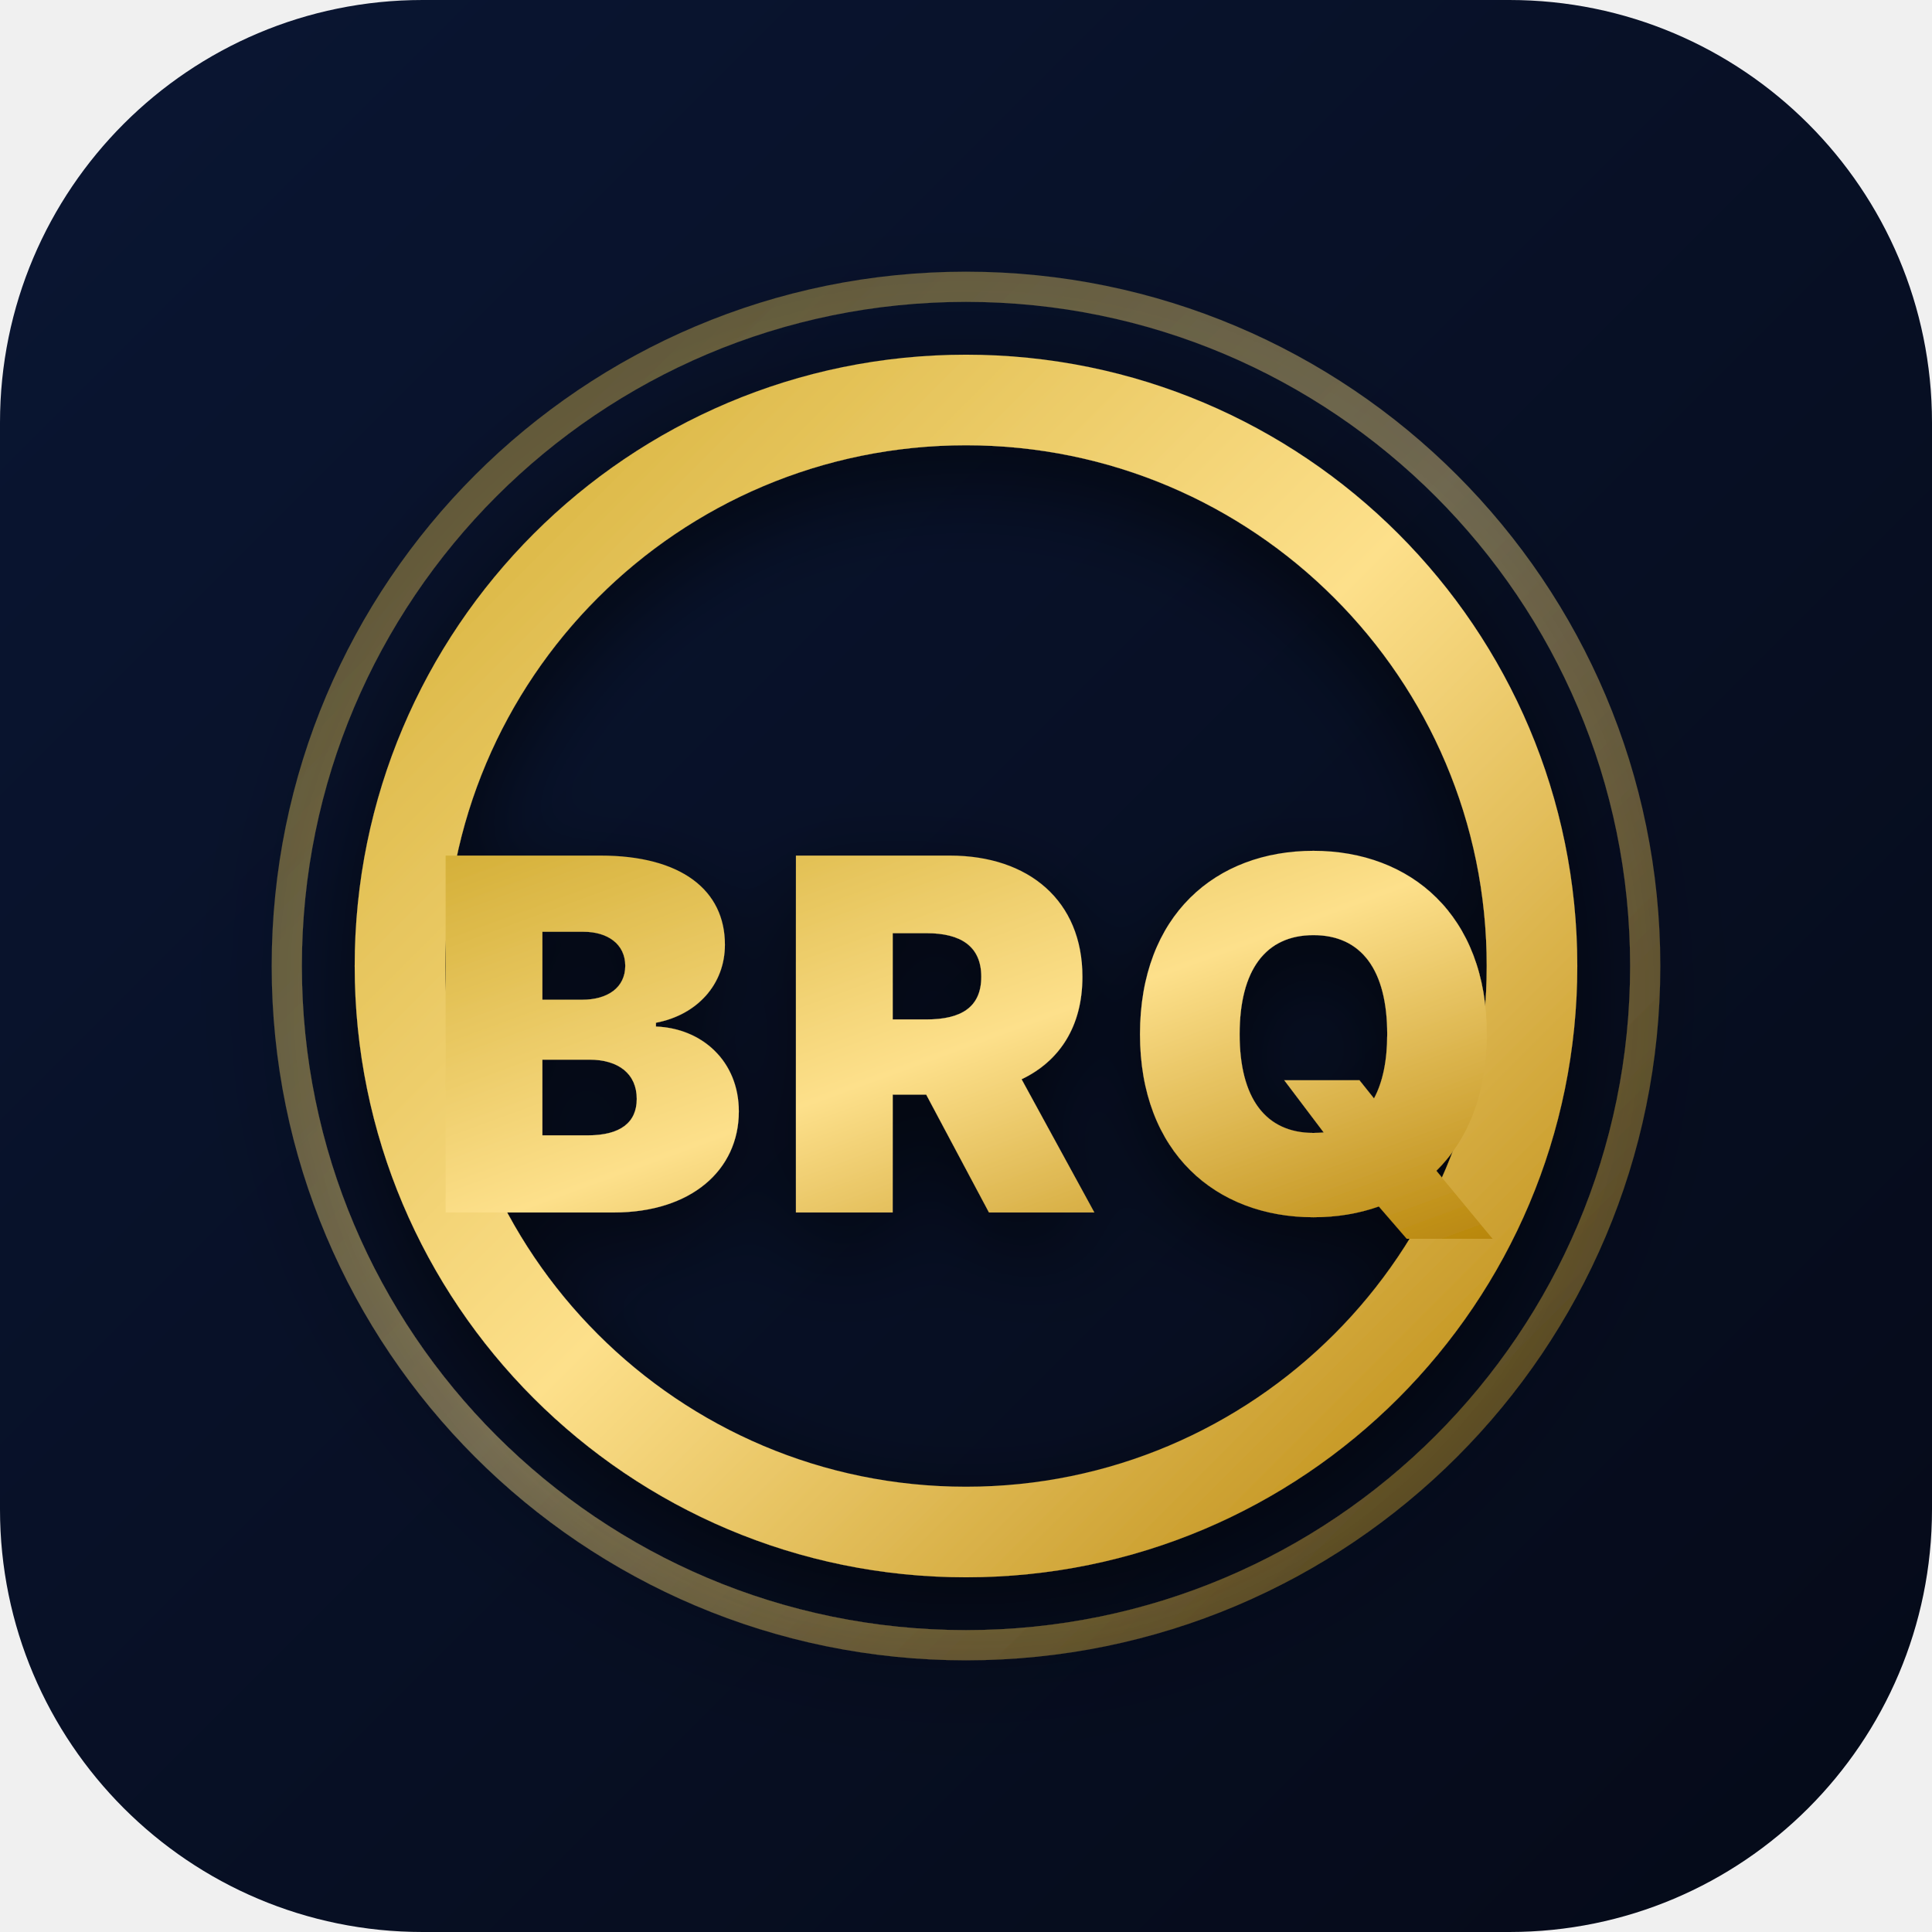
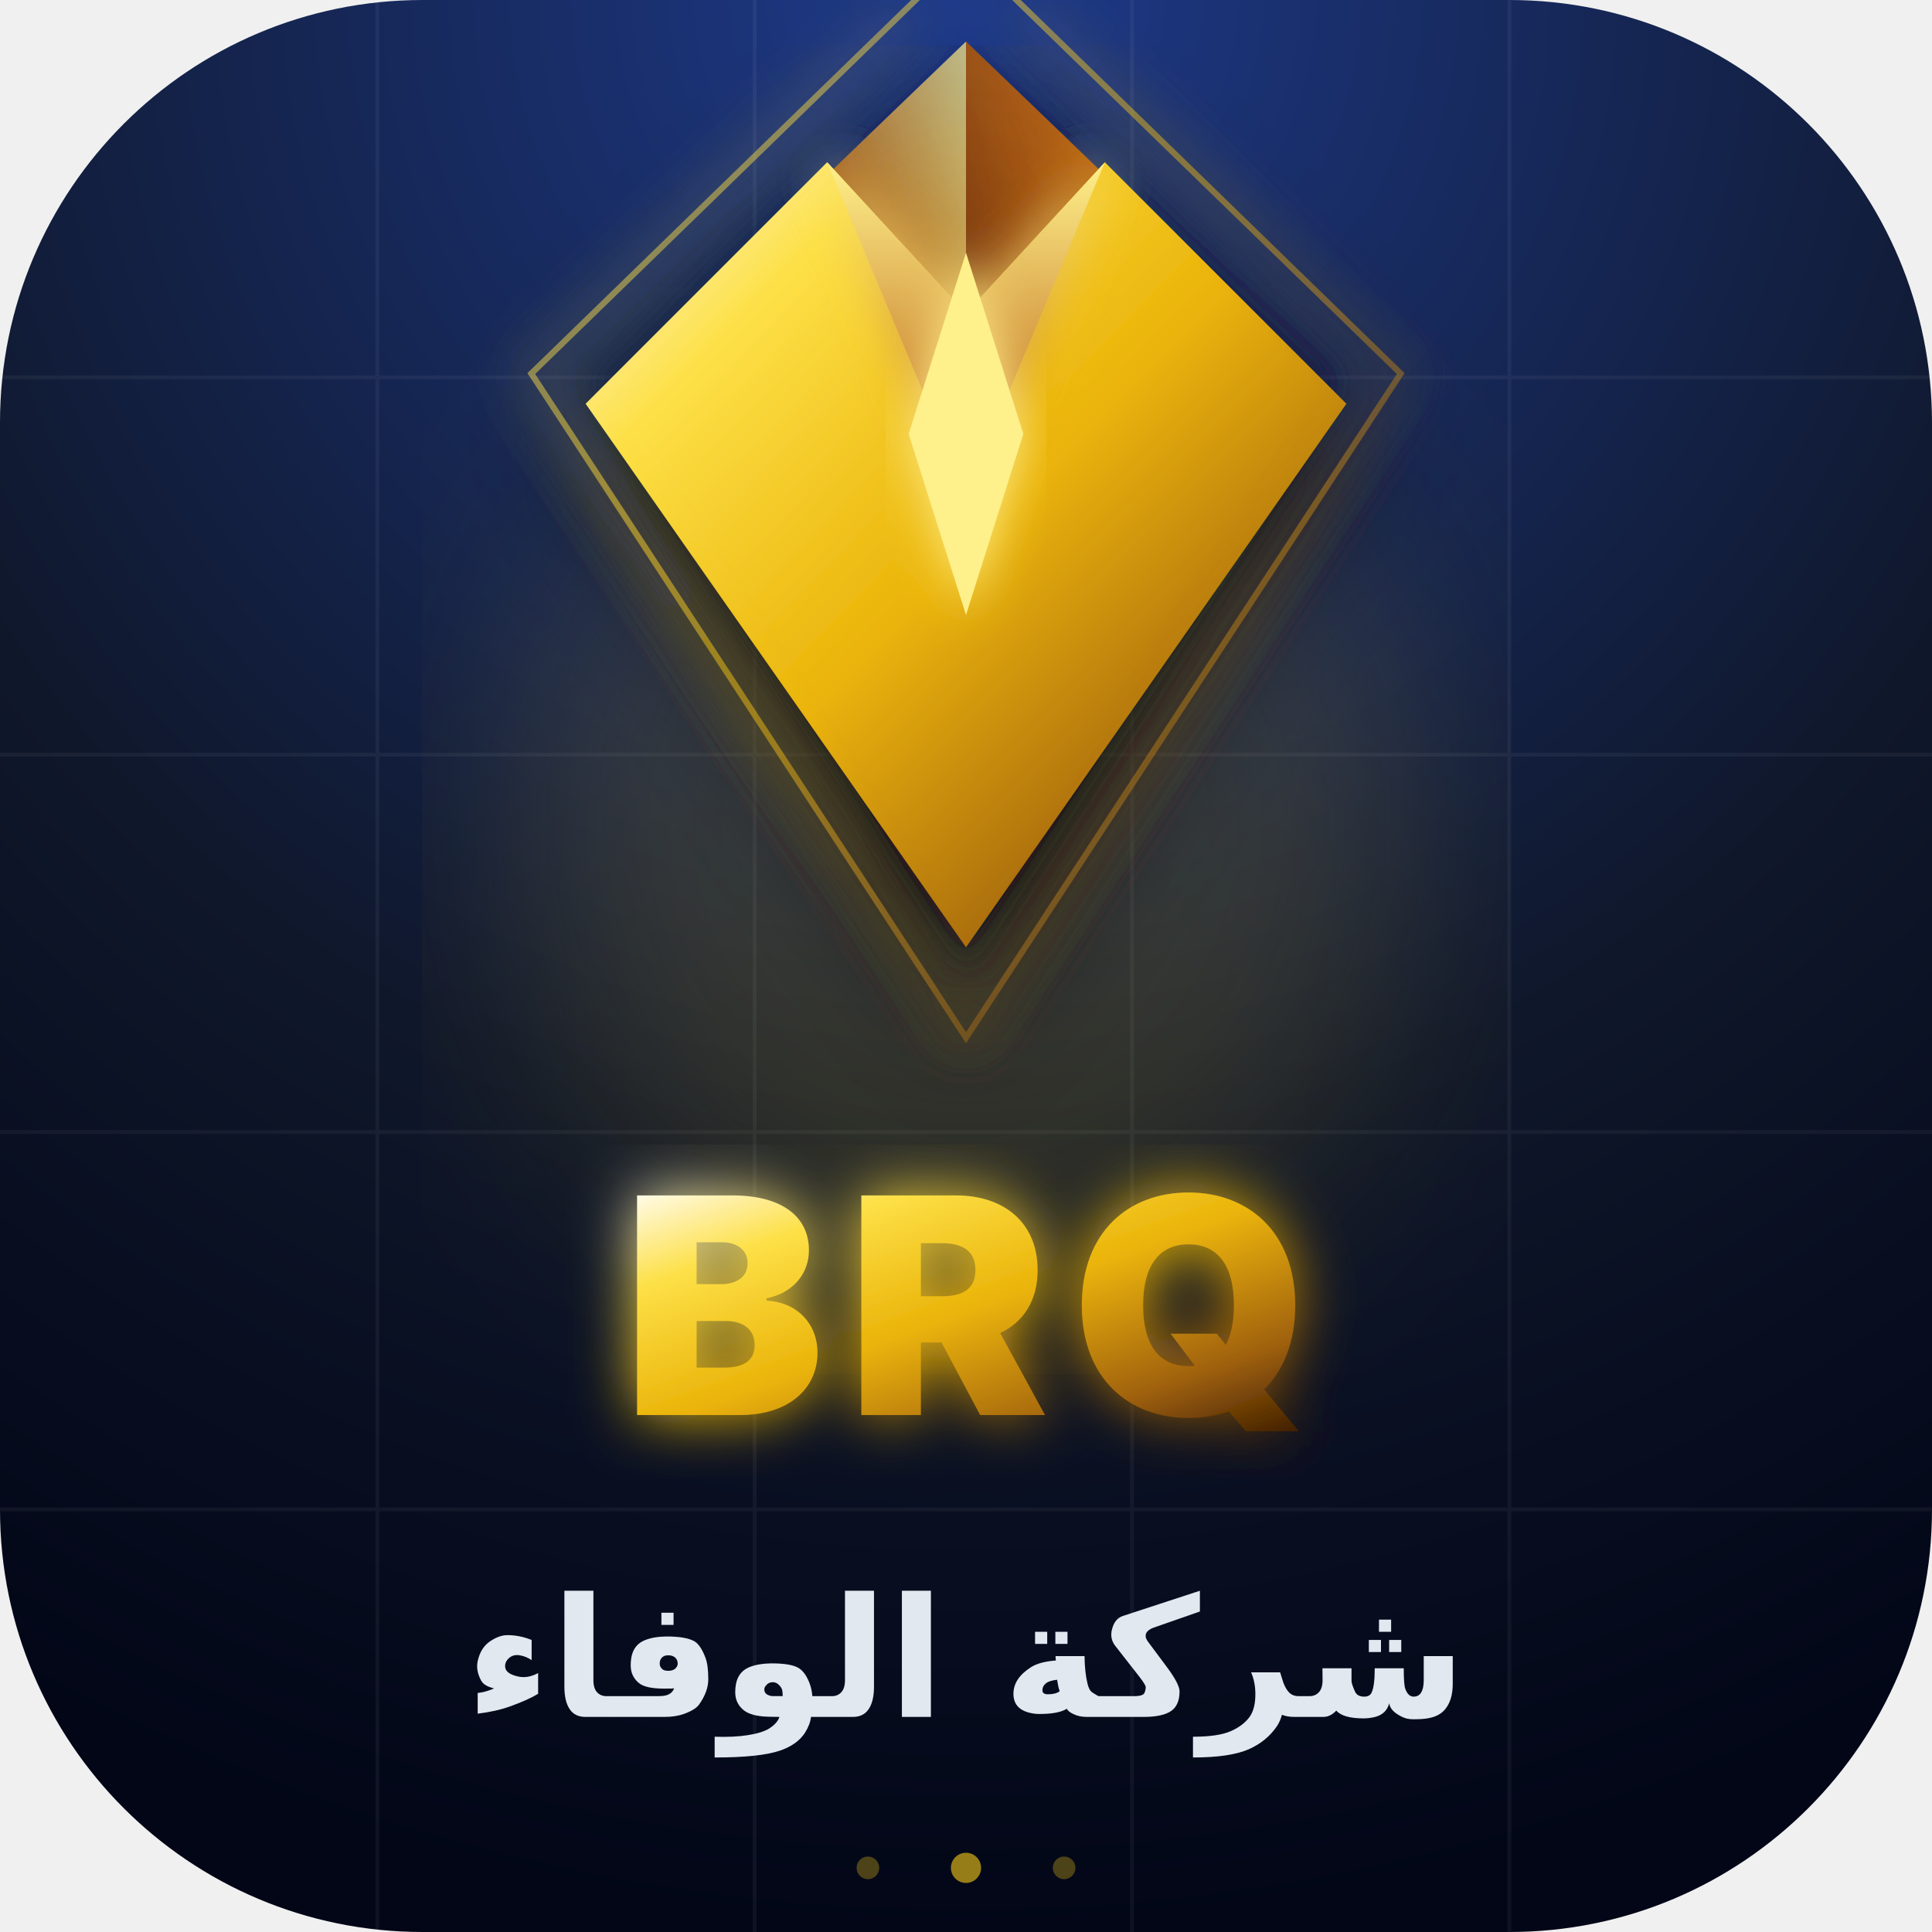
<svg xmlns="http://www.w3.org/2000/svg" viewBox="0 0 512 512">
  <defs>
-     <linearGradient id="bg" x1="0%" y1="0%" x2="100%" y2="100%">
-       <stop offset="0%" stop-color="#0A1633" />
-       <stop offset="100%" stop-color="#050a18" />
+     <radialGradient id="bg" cx="50%" cy="0%" r="100%">
+       <stop offset="0%" stop-color="#1e3a8a" />
+       <stop offset="60%" stop-color="#0f172a" />
+       <stop offset="100%" stop-color="#020617" />
+     </radialGradient>
+     <linearGradient id="gold-bright" x1="0%" y1="0%" x2="100%" y2="100%">
+       <stop offset="0%" stop-color="#fffbeb" />
+       <stop offset="20%" stop-color="#fde047" />
+       <stop offset="50%" stop-color="#eab308" />
+       <stop offset="80%" stop-color="#a16207" />
+       <stop offset="100%" stop-color="#422006" />
    </linearGradient>
-     <linearGradient id="gold" x1="0%" y1="0%" x2="100%" y2="100%">
-       <stop offset="0%" stop-color="#D4AF37" />
-       <stop offset="50%" stop-color="#FDE08B" />
-       <stop offset="100%" stop-color="#B8860B" />
+     <linearGradient id="gold-dark" x1="100%" y1="0%" x2="0%" y2="100%">
+       <stop offset="0%" stop-color="#fef08a" />
+       <stop offset="30%" stop-color="#d97706" />
+       <stop offset="70%" stop-color="#78350f" />
+       <stop offset="100%" stop-color="#451a03" />
    </linearGradient>
-     <filter id="shadow" x="-20%" y="-20%" width="140%" height="140%">
-       <feDropShadow dx="0" dy="8" stdDeviation="12" flood-color="#000000" flood-opacity="0.6" />
+     <linearGradient id="gold-accent" x1="50%" y1="0%" x2="50%" y2="100%">
+       <stop offset="0%" stop-color="#fef08a" />
+       <stop offset="100%" stop-color="#b45309" />
+     </linearGradient>
+     <filter id="shadow-heavy" x="-30%" y="-30%" width="160%" height="160%">
+       <feDropShadow dx="0" dy="15" stdDeviation="20" flood-color="#000000" flood-opacity="0.8" />
+     </filter>
+     <filter id="glow" x="-20%" y="-20%" width="140%" height="140%">
+       <feGaussianBlur stdDeviation="8" result="blur" />
+       <feComposite in="SourceGraphic" in2="blur" operator="over" />
+     </filter>
+     <filter id="ambient-glow">
+       <feGaussianBlur stdDeviation="30" result="blur" />
    </filter>
  </defs>
  <rect width="512" height="512" fill="url(#bg)" rx="112" />
-   <g filter="url(#shadow)">
-     <circle cx="256" cy="256" r="180" fill="none" stroke="url(#gold)" stroke-width="8" opacity="0.4" />
-     <circle cx="256" cy="256" r="150" fill="none" stroke="url(#gold)" stroke-width="24" />
-     <text x="50%" y="53%" font-family="system-ui, -apple-system, sans-serif" font-size="130" font-weight="900" fill="url(#gold)" dominant-baseline="middle" text-anchor="middle" letter-spacing="6">BRQ</text>
+   <g opacity="0.05">
+     <path d="M 0 100 L 512 100 M 0 200 L 512 200 M 0 300 L 512 300 M 0 400 L 512 400" stroke="#ffffff" stroke-width="1" />
+     <path d="M 100 0 L 100 512 M 200 0 L 200 512 M 300 0 L 300 512 M 400 0 L 400 512" stroke="#ffffff" stroke-width="1" />
+   </g>
+   <circle cx="256" cy="220" r="120" fill="#facc15" opacity="0.15" filter="url(#ambient-glow)" />
+   <g filter="url(#shadow-heavy)" transform="translate(51.2, -45) scale(0.8)">
+     <path d="M 256 70 L 360 170 L 256 340 Z" fill="url(#gold-dark)" opacity="0.9" />
+     <path d="M 256 70 L 152 170 L 256 340 Z" fill="url(#gold-dark)" opacity="0.7" />
+     <path d="M 130 190 L 210 110 L 256 160 L 302 110 L 382 190 L 256 370 Z" fill="url(#gold-bright)" />
+     <path d="M 210 110 L 256 160 L 302 110 L 256 220 Z" fill="url(#gold-accent)" filter="url(#glow)" />
+     <path d="M 256 140 L 275 200 L 256 260 L 237 200 Z" fill="#fef08a" filter="url(#glow)" />
+     <path d="M 256 40 L 400 180 L 256 400 L 112 180 Z" fill="none" stroke="url(#gold-bright)" stroke-width="2" opacity="0.5" filter="url(#glow)" />
+   </g>
+   <g transform="translate(0, 15)">
+     <text x="256" y="360" font-family="'Inter', system-ui, sans-serif" font-size="80" font-weight="900" fill="url(#gold-bright)" text-anchor="middle" letter-spacing="6" filter="url(#glow)">BRQ</text>
+     <text x="256" y="440" font-family="system-ui, -apple-system, sans-serif" font-size="44" font-weight="800" fill="#e2e8f0" text-anchor="middle" letter-spacing="0">شركة الوفاء</text>
+     <circle cx="256" cy="480" r="4" fill="#facc15" opacity="0.6" />
+     <circle cx="230" cy="480" r="3" fill="#facc15" opacity="0.3" />
+     <circle cx="282" cy="480" r="3" fill="#facc15" opacity="0.3" />
  </g>
</svg>
